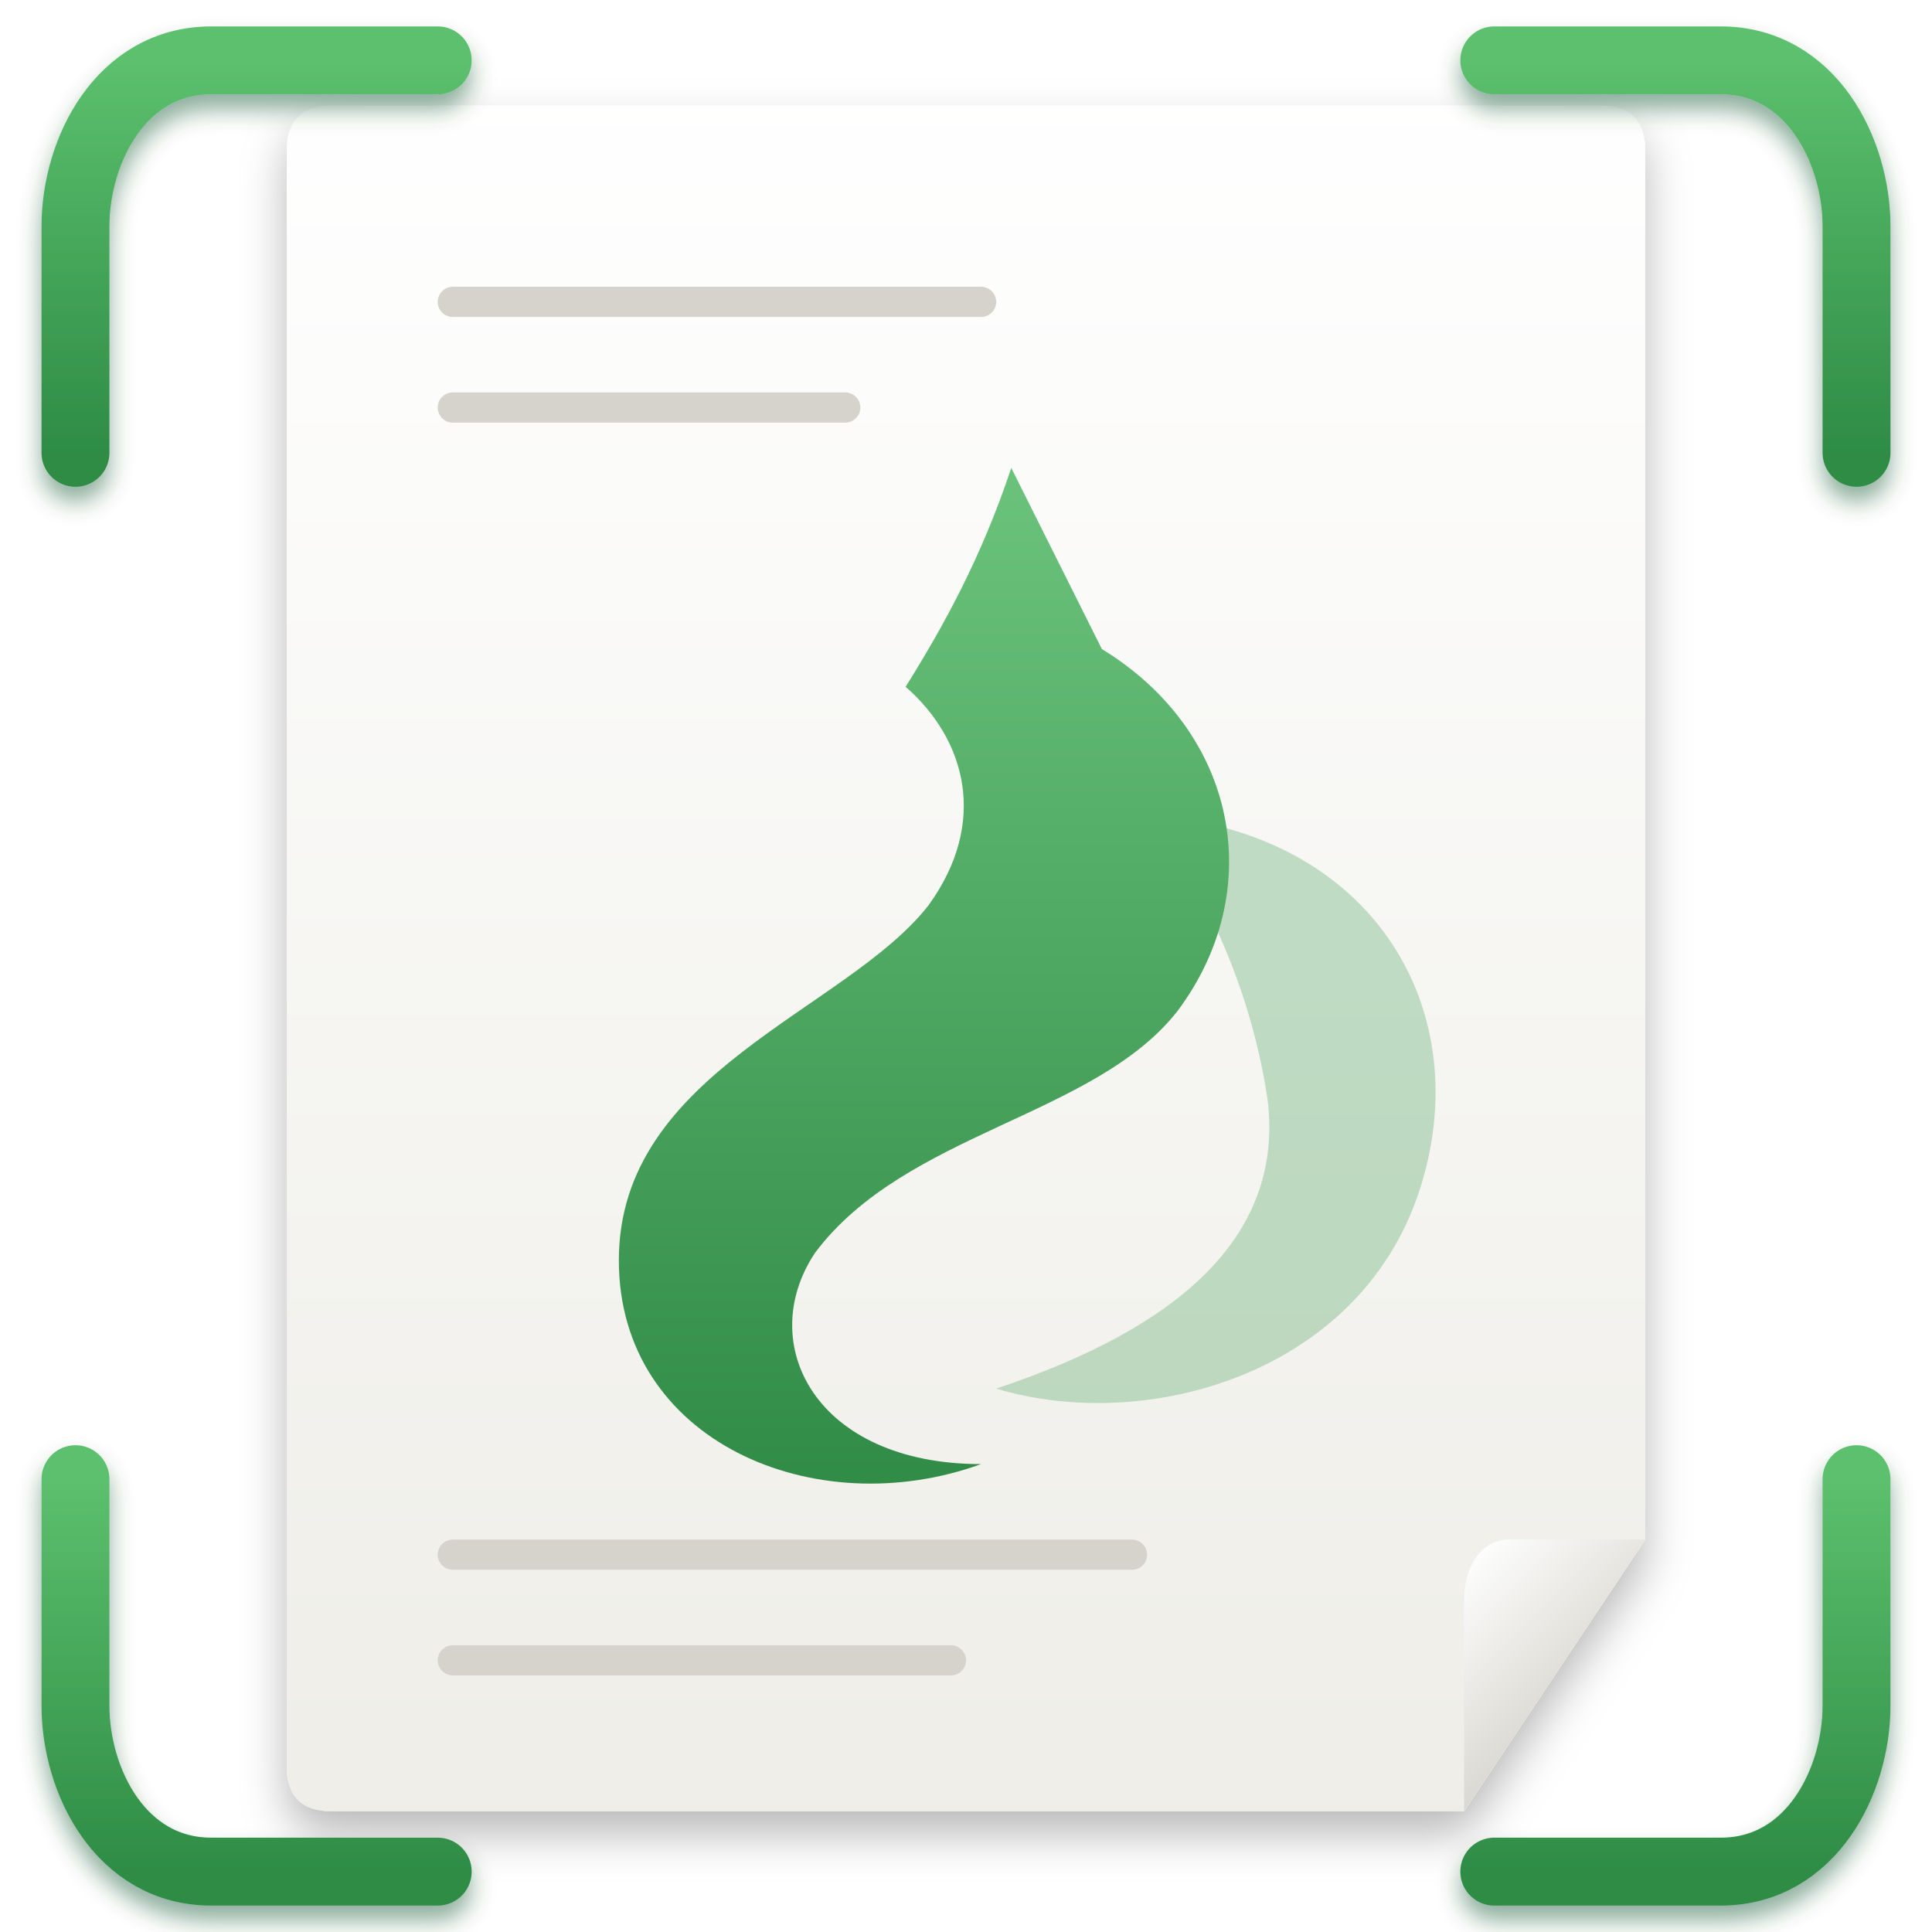
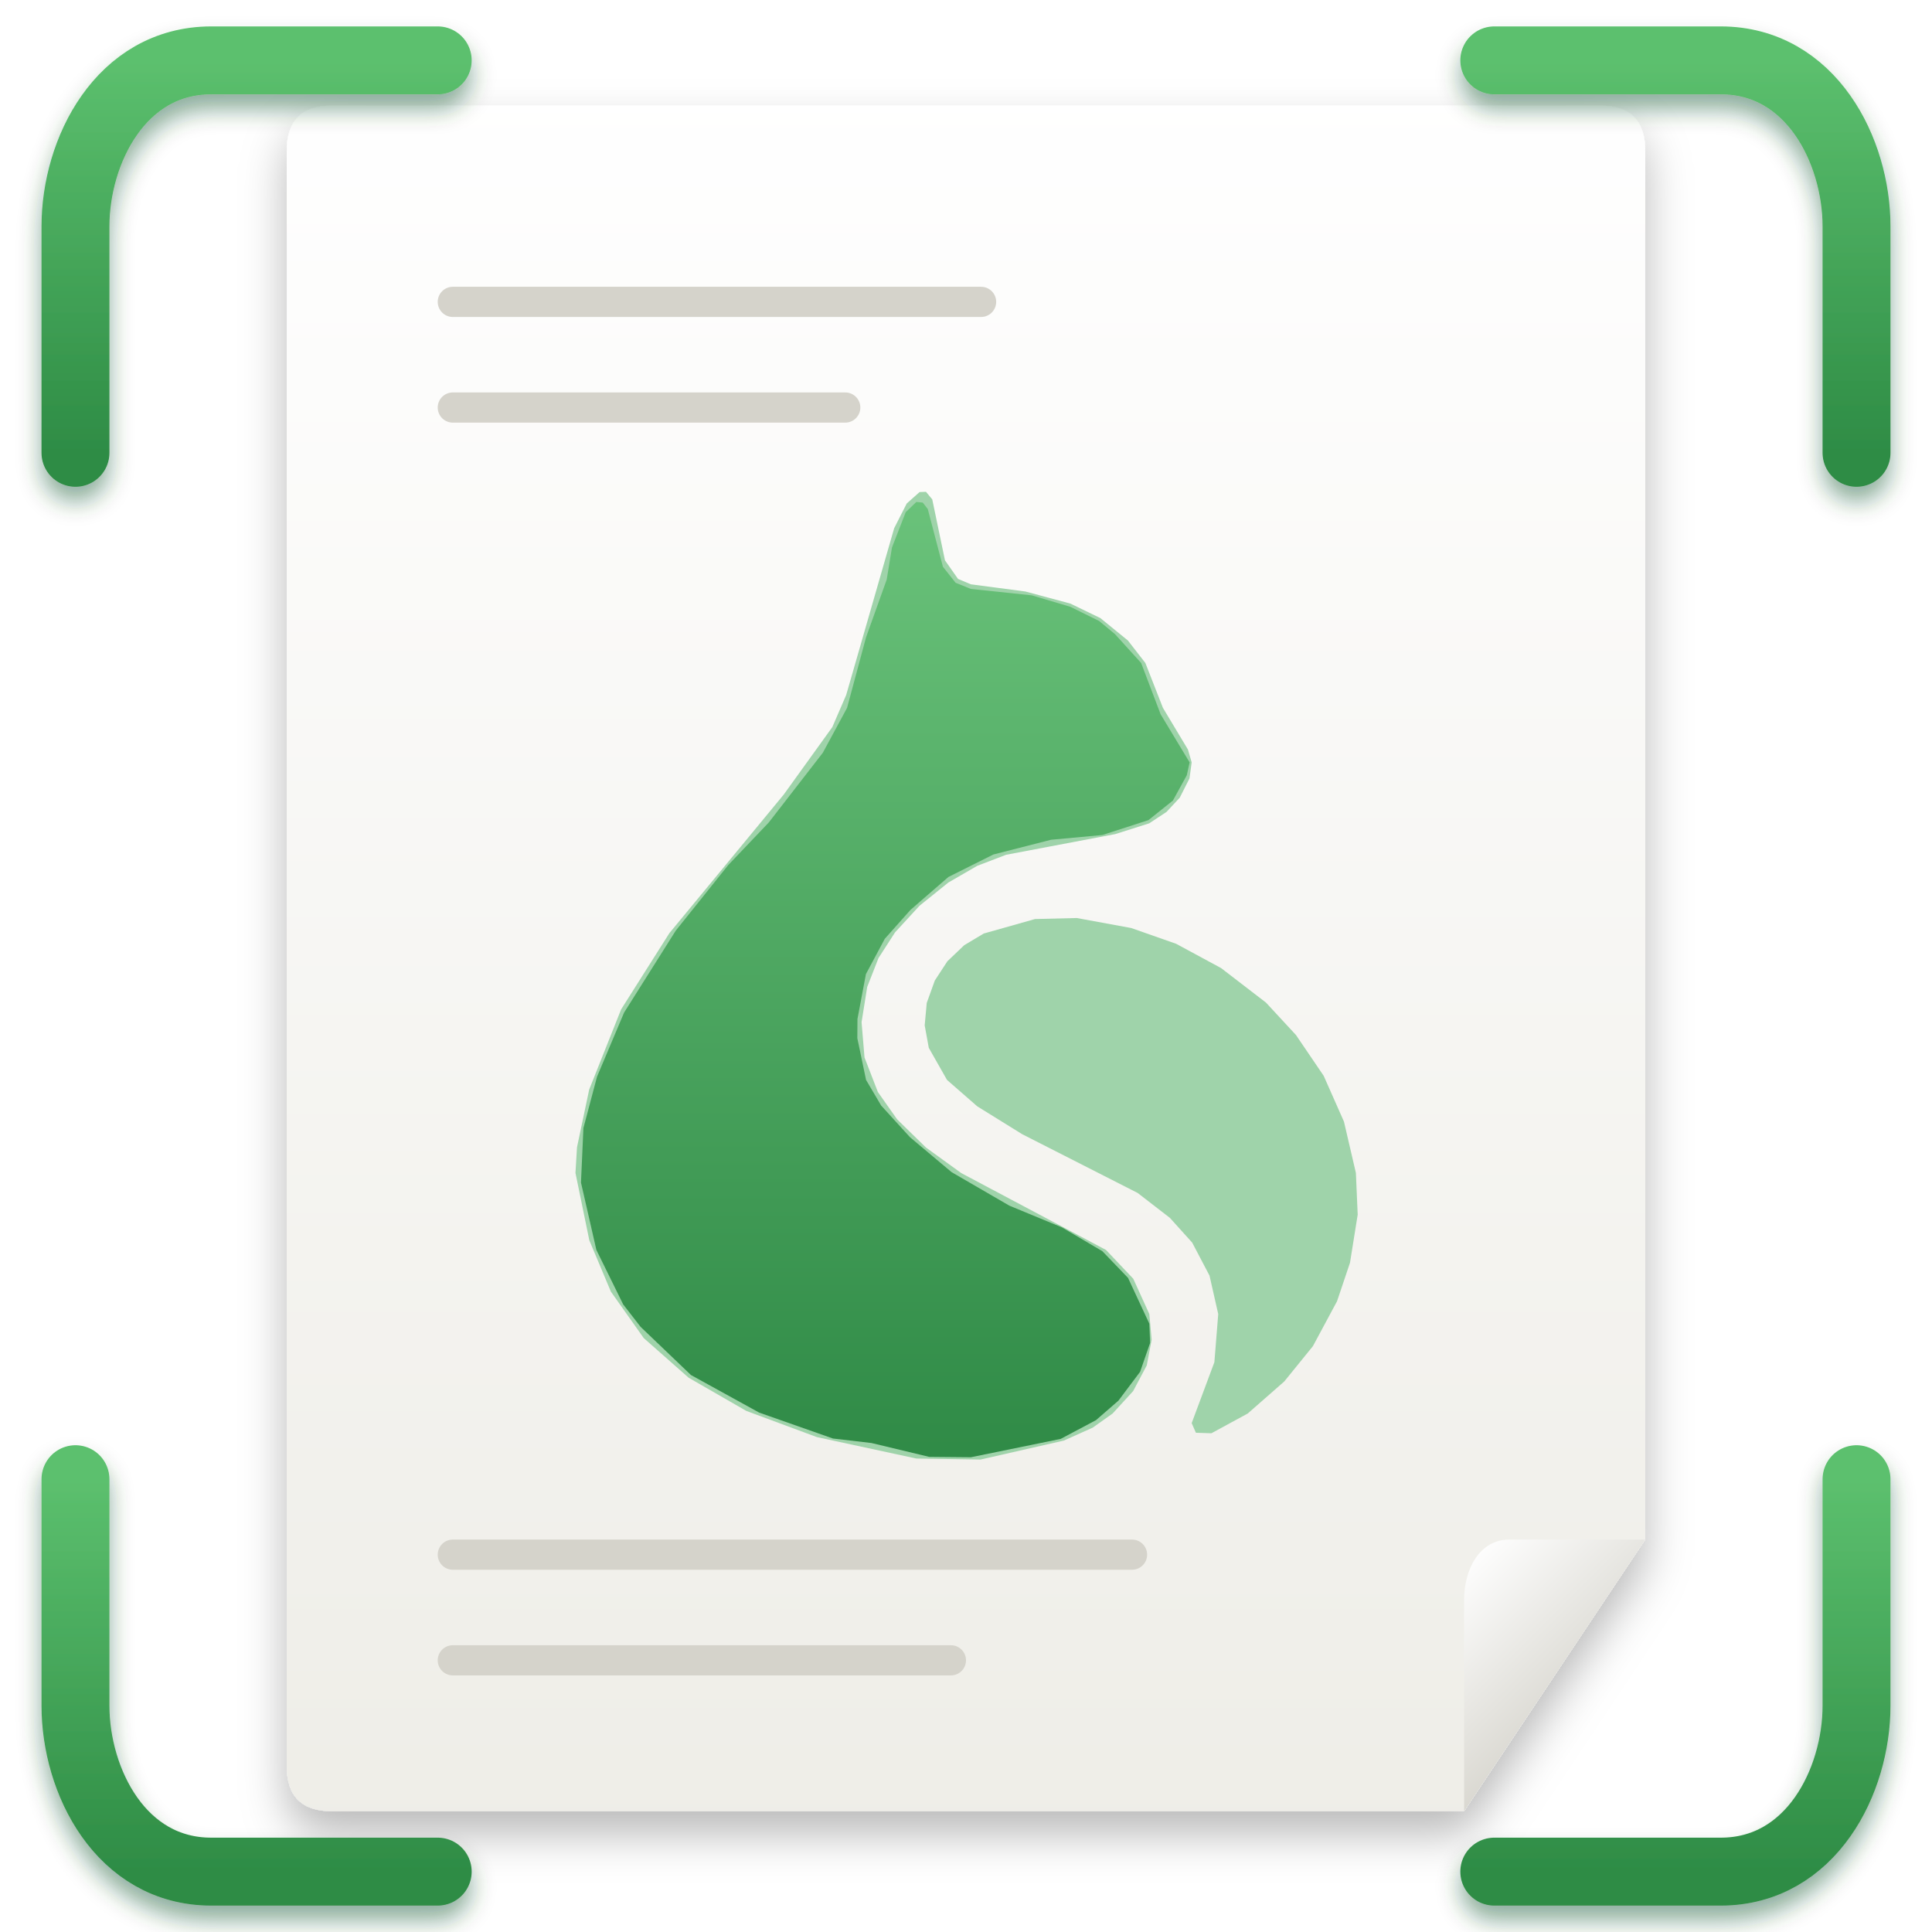
<svg xmlns="http://www.w3.org/2000/svg" viewBox="0 0 256 256" width="256" height="256">
  <defs>
    <linearGradient id="paper" x1="0" y1="10" x2="0" y2="246" gradientUnits="userSpaceOnUse">
      <stop offset="0" stop-color="#FFFFFF" />
      <stop offset="1" stop-color="#EEEDE7" />
    </linearGradient>
    <linearGradient id="curl" x1="200" y1="200" x2="222" y2="222" gradientUnits="userSpaceOnUse">
      <stop offset="0" stop-color="#FFFFFF" />
      <stop offset="1" stop-color="#CFCDC4" />
    </linearGradient>
-     <linearGradient id="ink" x1="0" y1="60" x2="0" y2="200" gradientUnits="userSpaceOnUse">
+     <linearGradient id="ink" x1="0" y1="57" x2="0" y2="135" gradientUnits="userSpaceOnUse">
      <stop offset="0" stop-color="#6CC47C" />
      <stop offset="1" stop-color="#2F8A46" />
    </linearGradient>
    <linearGradient id="br" x1="0" y1="0" x2="0" y2="1">
      <stop offset="0" stop-color="#5CC06E" />
      <stop offset="1" stop-color="#2E8C45" />
    </linearGradient>
    <filter id="osh" x="-10%" y="-10%" width="120%" height="125%">
      <feDropShadow dx="0" dy="3" stdDeviation="3" flood-color="#000" flood-opacity="0.28" />
    </filter>
    <filter id="bsh" x="-30%" y="-30%" width="160%" height="160%">
      <feDropShadow dx="0" dy="2" stdDeviation="1.5" flood-color="#0E4A22" flood-opacity="0.45" />
    </filter>
  </defs>
  <g filter="url(#osh)">
    <path d="M44 14H212C216 14 218 16 218 20V204L194 240H44C40 240 38 238 38 234V20C38 16 40 14 44 14Z" fill="url(#paper)" />
  </g>
  <path d="M218 204L194 240V212C194 208 196 204 200 204Z" fill="url(#curl)" />
  <g stroke="#D5D3CB" stroke-width="4" stroke-linecap="round">
    <path d="M60 40H130M60 54H112" />
    <path d="M60 206H150M60 220H126" />
  </g>
-   <path d="M152 108C182 110 196 134 188 158C180 182 152 190 132 184C156 176 170 164 168 146C166 132 160 118 152 108Z" fill="#3E9A52" fill-opacity="0.3" />
-   <path d="M134 62L146 86C164 97 168 118 156 134C145 148 120 150 108 166C100 178 108 194 130 194C108 202 82 191 82 167C82 142 112 134 123 120C131 109 128 98 120 91C125 83 130 74 134 62Z" fill="url(#ink)" />
+   <g transform="translate(128 128) scale(1.7) translate(-96 -96)">
+     <path d="M92.38 59.06L91.38 59.95L90.40 61.88L86.66 74.88L85.58 77.38L81.80 82.63L72.88 93.44L69.12 99.38L66.63 105.63L65.68 110.13L65.56 112.13L66.64 117.38L68.32 121.38L70.88 125.00L74.38 128.09L78.88 130.68L84.38 132.72L92.13 134.39L97.13 134.47L103.63 132.99L105.88 131.98L107.43 130.88L109.03 129.13L110.09 127.13L110.47 125.13L110.29 123.13L109.04 120.38L106.91 118.13L95.63 112.14L92.88 110.15L90.63 107.95L89.13 105.82L88.09 103.13L87.86 100.38L88.30 97.63L89.18 95.38L90.47 93.38L92.38 91.30L94.63 89.49L96.88 88.19L99.13 87.33L107.63 85.72L110.28 84.88L111.63 83.99L112.66 82.88L113.42 81.38L113.59 80.13L113.30 79.13L111.35 75.88L109.98 72.38L108.62 70.63L106.47 68.88L104.13 67.75L100.63 66.81L96.38 66.25L95.38 65.83L94.36 64.38L93.37 59.63L92.88 59.04ZM101.38 92.34L97.38 93.47L95.86 94.38L94.55 95.63L93.57 97.13L92.94 98.88L92.78 100.63L93.10 102.38L94.52 104.88L96.88 106.94L100.38 109.11L109.38 113.69L111.89 115.63L113.63 117.56L114.98 120.13L115.66 123.13L115.36 126.88L113.59 131.63L113.92 132.38L115.13 132.42L117.96 130.88L120.81 128.38L123.04 125.63L124.92 122.13L125.93 119.13L126.53 115.38L126.39 112.13L125.46 108.13L123.88 104.56L121.72 101.38L119.38 98.85L115.88 96.16L112.38 94.27L108.88 93.04L104.63 92.26Z" fill="#9FD3AA" />
+     <path d="M92.13 59.83L91.30 60.63L90.23 63.38L89.82 65.88L88.21 70.38L86.73 75.88L84.84 79.38L80.63 84.81L77.47 88.13L73.38 93.24L69.35 99.63L67.24 104.63L66.18 108.63L65.99 112.88L67.19 118.13L69.28 122.38L70.64 124.13L74.56 127.88L79.88 130.81L85.63 132.83L88.63 133.18L93.13 134.26L96.38 134.29L103.38 132.86L106.13 131.40L107.88 129.88L109.57 127.63L110.35 125.38L110.29 123.88L108.63 120.31L106.63 118.23L103.49 116.38L99.38 114.68L94.88 112.07L91.63 109.34L89.39 106.88L88.21 104.88L87.53 101.63L87.54 100.13L88.20 96.63L89.67 93.88L91.67 91.63L94.63 89.06L98.13 87.31L102.63 86.16L106.63 85.79L110.22 84.63L112.13 83.10L113.21 81.13L113.43 80.13L111.17 76.38L109.65 72.38L107.61 70.13L106.38 69.11L104.13 68.00L101.13 67.11L96.38 66.61L95.19 66.13L94.20 64.88L93.02 60.38L92.63 59.88Z" fill="url(#ink)" />
+   </g>
  <g fill="none" stroke="url(#br)" stroke-width="9" stroke-linecap="round" stroke-linejoin="round" filter="url(#bsh)">
    <path d="M10 60V30C10 20 16 8 28 8H58" />
    <path d="M198 8H228C240 8 246 20 246 30V60" />
    <path d="M246 196V226C246 236 240 248 228 248H198" />
    <path d="M58 248H28C16 248 10 236 10 226V196" />
  </g>
</svg>
